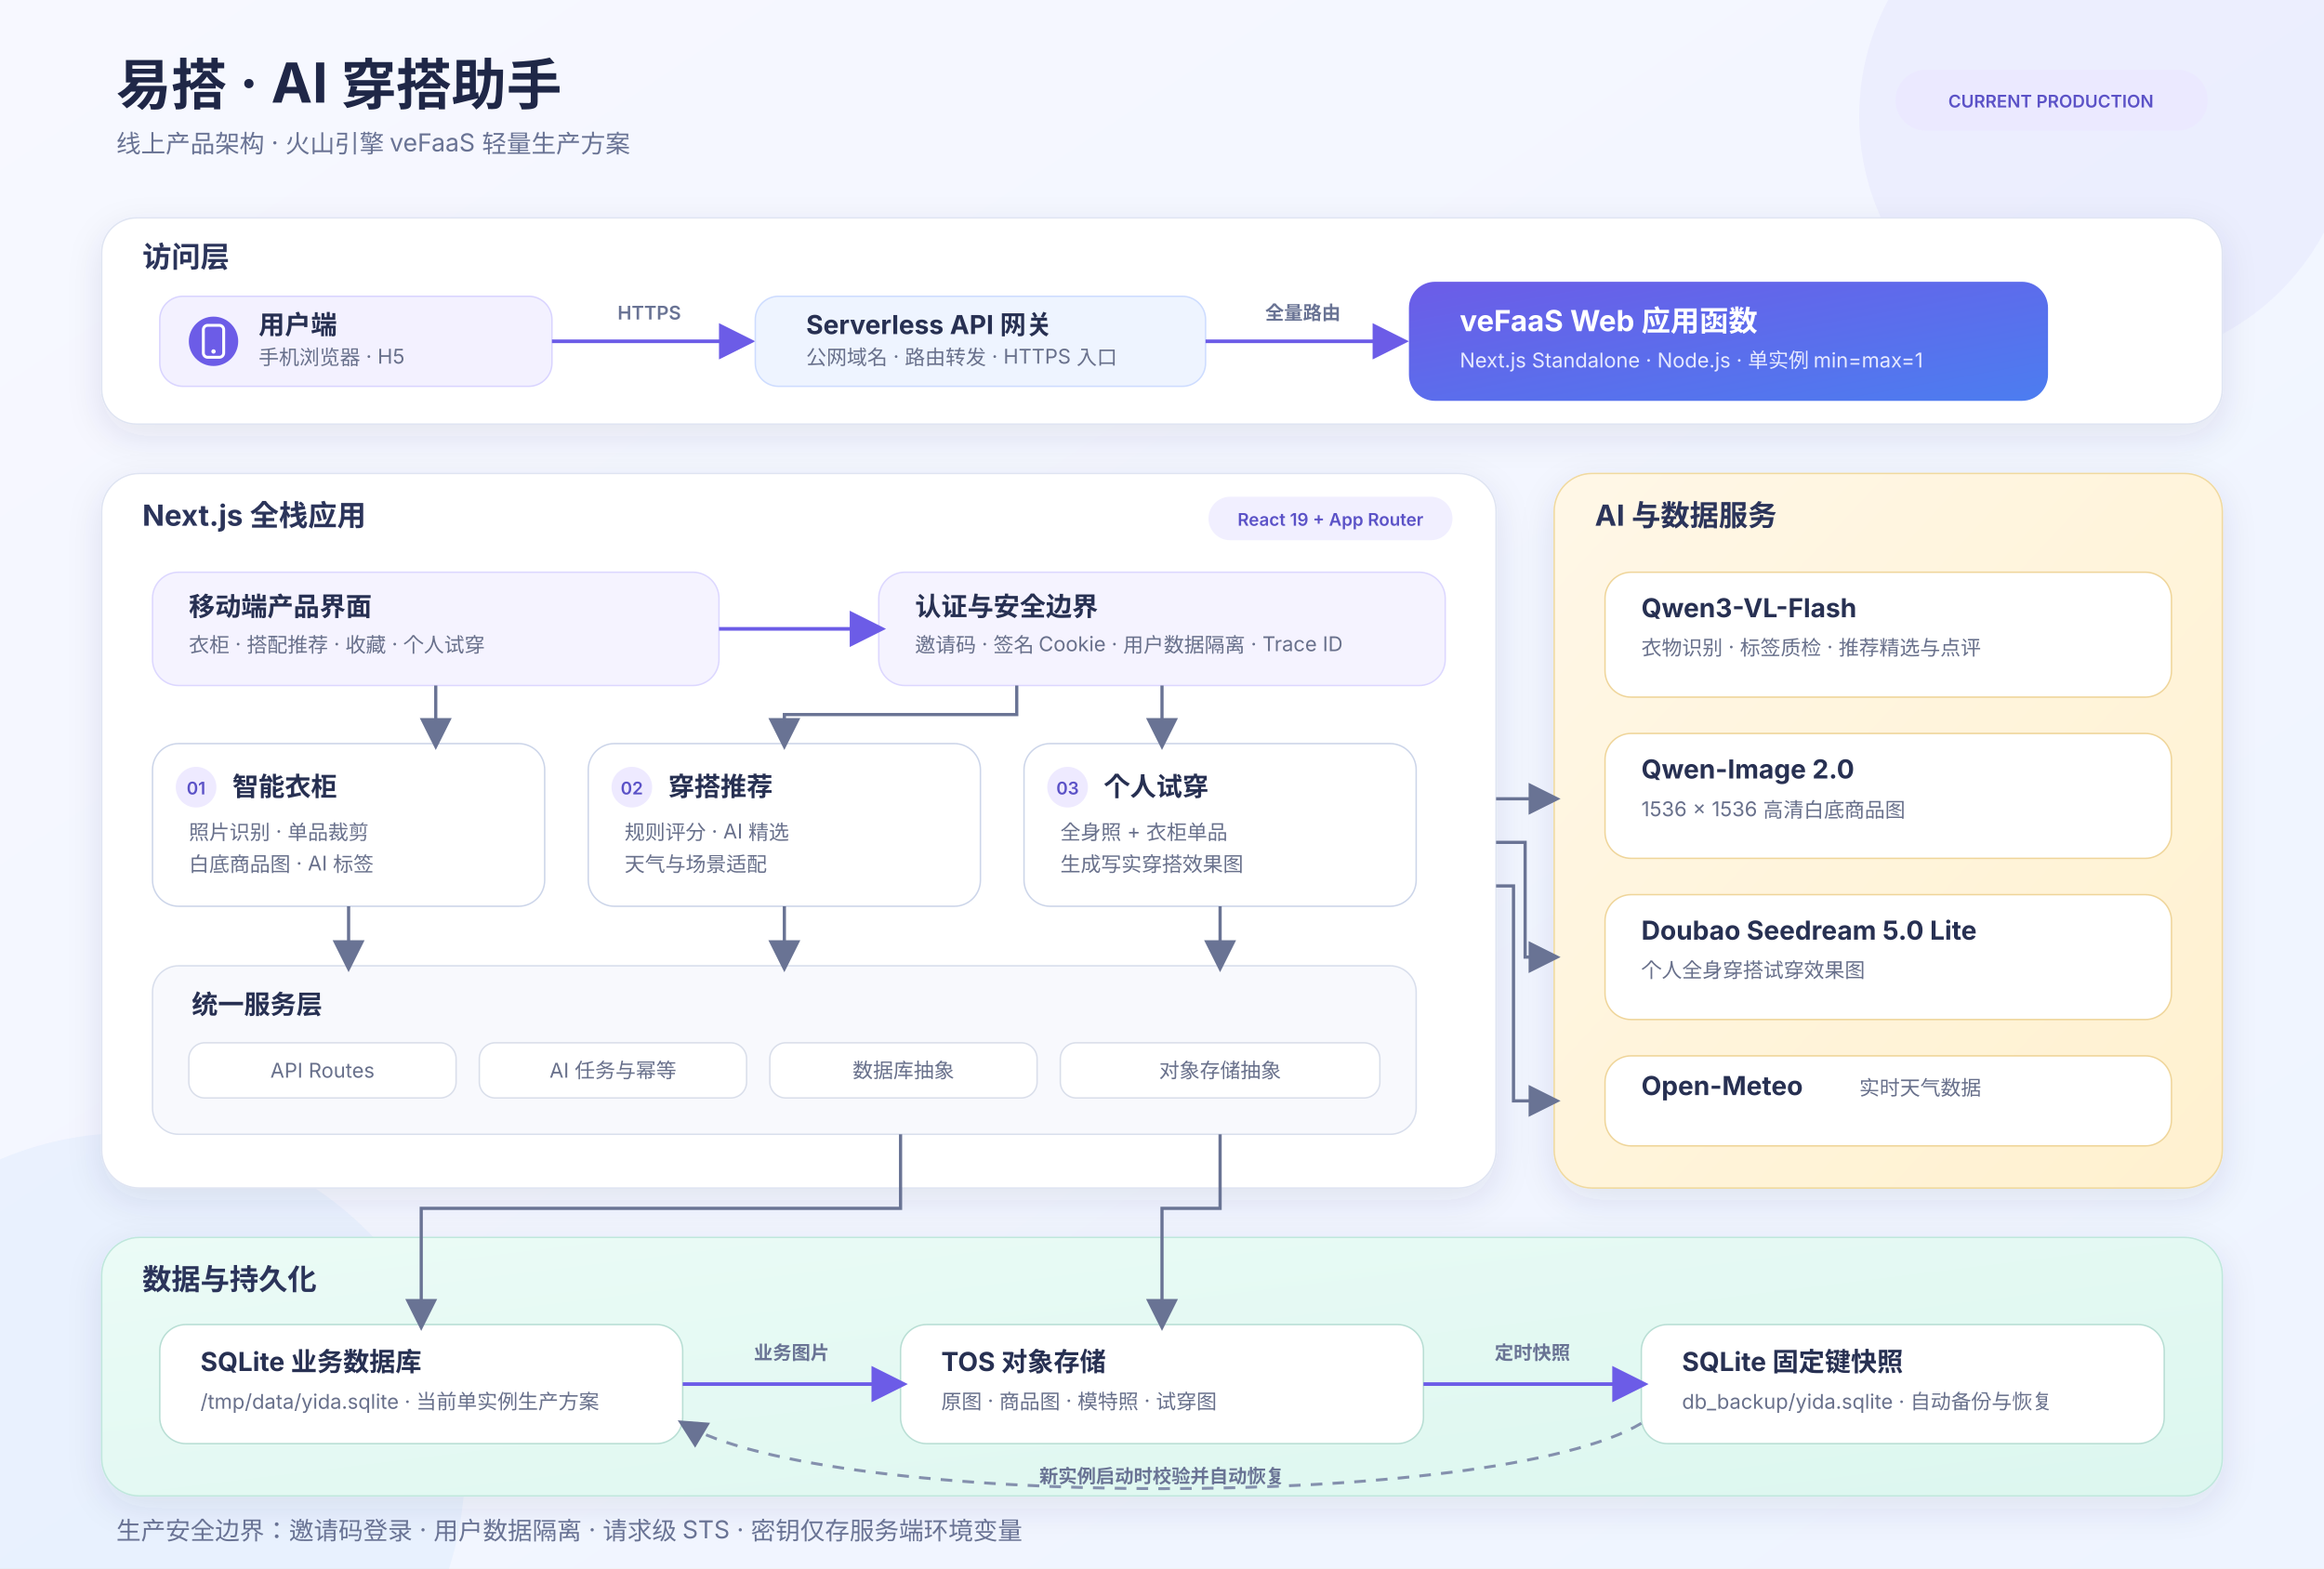
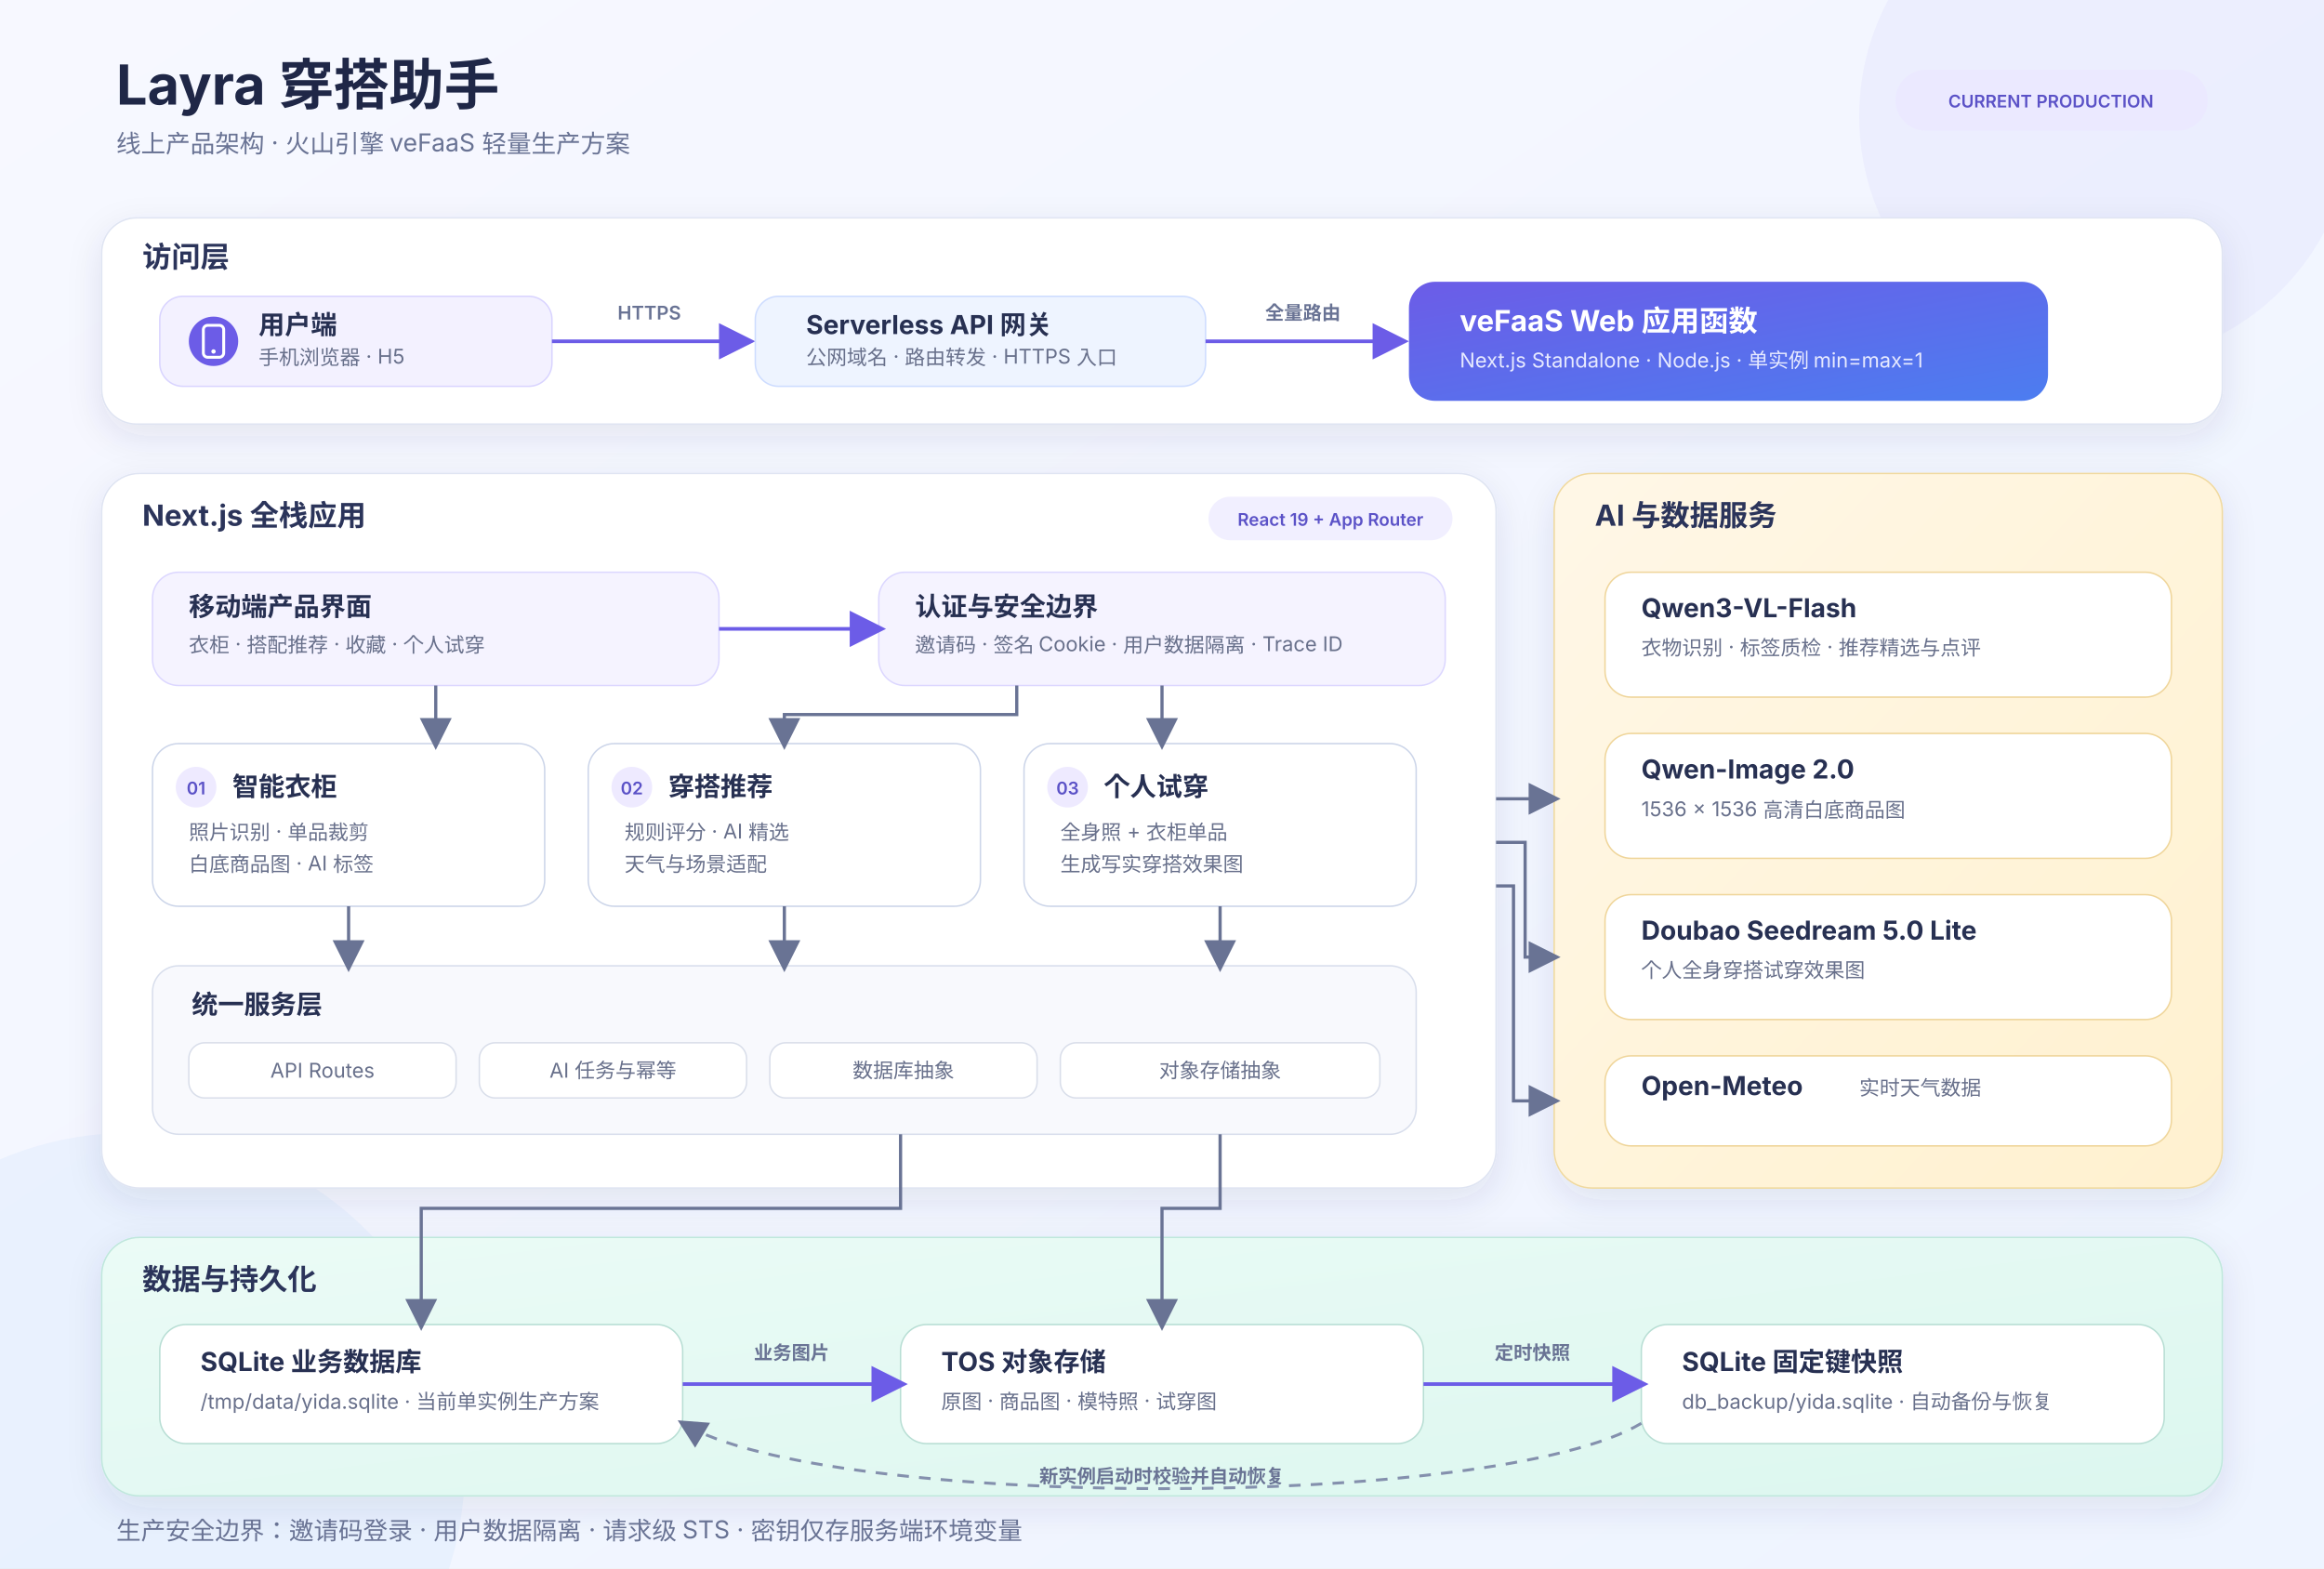
<svg xmlns="http://www.w3.org/2000/svg" width="1600" height="1080" viewBox="0 0 1600 1080" role="img" aria-labelledby="title desc">
  <defs>
    <linearGradient id="bg" x1="0" y1="0" x2="1" y2="1">
      <stop offset="0" stop-color="#f7f8ff" />
      <stop offset="1" stop-color="#eef4ff" />
    </linearGradient>
    <linearGradient id="brand" x1="0" y1="0" x2="1" y2="1">
      <stop offset="0" stop-color="#6c5ce7" />
      <stop offset="1" stop-color="#4c7df0" />
    </linearGradient>
    <linearGradient id="ai" x1="0" y1="0" x2="1" y2="1">
      <stop offset="0" stop-color="#fff7e7" />
      <stop offset="1" stop-color="#fff1cf" />
    </linearGradient>
    <linearGradient id="data" x1="0" y1="0" x2="1" y2="1">
      <stop offset="0" stop-color="#ebfbf6" />
      <stop offset="1" stop-color="#dcf7ef" />
    </linearGradient>
    <filter id="shadow" x="-20%" y="-20%" width="140%" height="150%">
      <feDropShadow dx="0" dy="8" stdDeviation="12" flood-color="#29335c" flood-opacity="0.10" />
    </filter>
    <marker id="arrow" markerWidth="10" markerHeight="10" refX="8" refY="5" orient="auto" markerUnits="strokeWidth">
      <path d="M0,0 L10,5 L0,10 z" fill="#697394" />
    </marker>
    <marker id="arrowPurple" markerWidth="10" markerHeight="10" refX="8" refY="5" orient="auto" markerUnits="strokeWidth">
      <path d="M0,0 L10,5 L0,10 z" fill="#6c5ce7" />
    </marker>
    <style>
      .title { font: 700 38px -apple-system, BlinkMacSystemFont, "Segoe UI", "PingFang SC", "Microsoft YaHei", sans-serif; fill: #1f2747; }
      .subtitle { font: 400 17px -apple-system, BlinkMacSystemFont, "Segoe UI", "PingFang SC", "Microsoft YaHei", sans-serif; fill: #697394; }
      .section { font: 700 20px -apple-system, BlinkMacSystemFont, "Segoe UI", "PingFang SC", "Microsoft YaHei", sans-serif; fill: #2b345a; }
      .card-title { font: 700 18px -apple-system, BlinkMacSystemFont, "Segoe UI", "PingFang SC", "Microsoft YaHei", sans-serif; fill: #273052; }
      .card-body { font: 400 14px -apple-system, BlinkMacSystemFont, "Segoe UI", "PingFang SC", "Microsoft YaHei", sans-serif; fill: #68708b; }
      .inverse-title { font: 700 20px -apple-system, BlinkMacSystemFont, "Segoe UI", "PingFang SC", "Microsoft YaHei", sans-serif; fill: #ffffff; }
      .inverse-body { font: 400 14px -apple-system, BlinkMacSystemFont, "Segoe UI", "PingFang SC", "Microsoft YaHei", sans-serif; fill: #e7eaff; }
      .label { font: 600 13px -apple-system, BlinkMacSystemFont, "Segoe UI", "PingFang SC", "Microsoft YaHei", sans-serif; fill: #697394; }
      .pill { font: 600 12px -apple-system, BlinkMacSystemFont, "Segoe UI", "PingFang SC", "Microsoft YaHei", sans-serif; fill: #5b52c7; }
      .line { fill: none; stroke: #697394; stroke-width: 2.2; marker-end: url(#arrow); }
      .line-brand { fill: none; stroke: #6c5ce7; stroke-width: 2.5; marker-end: url(#arrowPurple); }
      .line-dash { fill: none; stroke: #8490ad; stroke-width: 2; stroke-dasharray: 8 7; marker-end: url(#arrow); }
    </style>
  </defs>
  <rect width="1600" height="1080" fill="url(#bg)" />
  <circle cx="1450" cy="80" r="170" fill="#8c7cf0" opacity="0.07" />
  <circle cx="90" cy="1010" r="230" fill="#4c9bee" opacity="0.06" />
-   <text x="80" y="72" class="title">易搭 · AI 穿搭助手</text>
+   <text x="80" y="72" class="title">Layra 穿搭助手</text>
  <text x="80" y="105" class="subtitle">线上产品架构 · 火山引擎 veFaaS 轻量生产方案</text>
  <rect x="1305" y="48" width="215" height="42" rx="21" fill="#ebe9ff" />
  <text x="1412" y="74" text-anchor="middle" class="pill">CURRENT PRODUCTION</text>
  <rect x="70" y="150" width="1460" height="142" rx="24" fill="#ffffff" stroke="#dfe4f2" filter="url(#shadow)" />
  <text x="98" y="184" class="section">访问层</text>
  <rect x="110" y="204" width="270" height="62" rx="16" fill="#f3f1ff" stroke="#d9d4ff" />
  <circle cx="147" cy="235" r="17" fill="#6c5ce7" />
  <rect x="140" y="224" width="14" height="22" rx="3" fill="none" stroke="#fff" stroke-width="2" />
  <circle cx="147" cy="242" r="1.5" fill="#fff" />
  <text x="178" y="230" class="card-title">用户端</text>
  <text x="178" y="251" class="card-body">手机浏览器 · H5</text>
  <path d="M380 235 H515" class="line-brand" />
  <text x="447" y="220" text-anchor="middle" class="label">HTTPS</text>
  <rect x="520" y="204" width="310" height="62" rx="16" fill="#eef4ff" stroke="#cddcff" />
  <text x="555" y="230" class="card-title">Serverless API 网关</text>
  <text x="555" y="251" class="card-body">公网域名 · 路由转发 · HTTPS 入口</text>
  <path d="M830 235 H965" class="line-brand" />
  <text x="897" y="220" text-anchor="middle" class="label">全量路由</text>
  <rect x="970" y="194" width="440" height="82" rx="18" fill="url(#brand)" />
  <text x="1005" y="228" class="inverse-title">veFaaS Web 应用函数</text>
  <text x="1005" y="253" class="inverse-body">Next.js Standalone · Node.js · 单实例 min=max=1</text>
  <rect x="70" y="326" width="960" height="492" rx="26" fill="#ffffff" stroke="#dfe4f2" filter="url(#shadow)" />
  <text x="98" y="362" class="section">Next.js 全栈应用</text>
  <rect x="832" y="342" width="168" height="30" rx="15" fill="#f1efff" />
  <text x="916" y="362" text-anchor="middle" class="pill">React 19 + App Router</text>
  <rect x="105" y="394" width="390" height="78" rx="18" fill="#f5f3ff" stroke="#dcd7ff" />
  <text x="130" y="424" class="card-title">移动端产品界面</text>
  <text x="130" y="449" class="card-body">衣柜 · 搭配推荐 · 收藏 · 个人试穿</text>
  <rect x="605" y="394" width="390" height="78" rx="18" fill="#f5f3ff" stroke="#dcd7ff" />
  <text x="630" y="424" class="card-title">认证与安全边界</text>
  <text x="630" y="449" class="card-body">邀请码 · 签名 Cookie · 用户数据隔离 · Trace ID</text>
  <path d="M495 433 H605" class="line-brand" />
  <rect x="105" y="512" width="270" height="112" rx="18" fill="#ffffff" stroke="#ccd5e9" />
  <circle cx="135" cy="542" r="14" fill="#eeeaff" />
  <text x="135" y="547" text-anchor="middle" class="pill">01</text>
  <text x="160" y="548" class="card-title">智能衣柜</text>
  <text x="130" y="578" class="card-body">照片识别 · 单品裁剪</text>
  <text x="130" y="600" class="card-body">白底商品图 · AI 标签</text>
  <rect x="405" y="512" width="270" height="112" rx="18" fill="#ffffff" stroke="#ccd5e9" />
  <circle cx="435" cy="542" r="14" fill="#eeeaff" />
  <text x="435" y="547" text-anchor="middle" class="pill">02</text>
  <text x="460" y="548" class="card-title">穿搭推荐</text>
  <text x="430" y="578" class="card-body">规则评分 · AI 精选</text>
  <text x="430" y="600" class="card-body">天气与场景适配</text>
  <rect x="705" y="512" width="270" height="112" rx="18" fill="#ffffff" stroke="#ccd5e9" />
  <circle cx="735" cy="542" r="14" fill="#eeeaff" />
  <text x="735" y="547" text-anchor="middle" class="pill">03</text>
  <text x="760" y="548" class="card-title">个人试穿</text>
  <text x="730" y="578" class="card-body">全身照 + 衣柜单品</text>
  <text x="730" y="600" class="card-body">生成写实穿搭效果图</text>
  <path d="M300 472 V512" class="line" />
  <path d="M700 472 V492 H540 V512" class="line" />
  <path d="M800 472 V512" class="line" />
  <rect x="105" y="665" width="870" height="116" rx="18" fill="#f8f9fd" stroke="#d8deec" />
  <text x="132" y="698" class="card-title">统一服务层</text>
  <rect x="130" y="718" width="184" height="38" rx="11" fill="#ffffff" stroke="#d9deea" />
  <text x="222" y="742" text-anchor="middle" class="card-body">API Routes</text>
  <rect x="330" y="718" width="184" height="38" rx="11" fill="#ffffff" stroke="#d9deea" />
  <text x="422" y="742" text-anchor="middle" class="card-body">AI 任务与幂等</text>
  <rect x="530" y="718" width="184" height="38" rx="11" fill="#ffffff" stroke="#d9deea" />
  <text x="622" y="742" text-anchor="middle" class="card-body">数据库抽象</text>
  <rect x="730" y="718" width="220" height="38" rx="11" fill="#ffffff" stroke="#d9deea" />
  <text x="840" y="742" text-anchor="middle" class="card-body">对象存储抽象</text>
  <path d="M240 624 V665" class="line" />
  <path d="M540 624 V665" class="line" />
  <path d="M840 624 V665" class="line" />
  <rect x="1070" y="326" width="460" height="492" rx="26" fill="url(#ai)" stroke="#f0d99f" filter="url(#shadow)" />
  <text x="1098" y="362" class="section">AI 与数据服务</text>
  <rect x="1105" y="394" width="390" height="86" rx="18" fill="#ffffff" stroke="#efd59a" />
  <text x="1130" y="425" class="card-title">Qwen3-VL-Flash</text>
  <text x="1130" y="451" class="card-body">衣物识别 · 标签质检 · 推荐精选与点评</text>
  <rect x="1105" y="505" width="390" height="86" rx="18" fill="#ffffff" stroke="#efd59a" />
  <text x="1130" y="536" class="card-title">Qwen-Image 2.0</text>
  <text x="1130" y="562" class="card-body">1536 × 1536 高清白底商品图</text>
  <rect x="1105" y="616" width="390" height="86" rx="18" fill="#ffffff" stroke="#efd59a" />
  <text x="1130" y="647" class="card-title">Doubao Seedream 5.0 Lite</text>
  <text x="1130" y="673" class="card-body">个人全身穿搭试穿效果图</text>
  <rect x="1105" y="727" width="390" height="62" rx="18" fill="#ffffff" stroke="#efd59a" />
  <text x="1130" y="754" class="card-title">Open-Meteo</text>
  <text x="1280" y="754" class="card-body">实时天气数据</text>
  <path d="M1030 550 H1070" class="line" />
  <path d="M1030 580 H1050 V659 H1070" class="line" />
  <path d="M1030 610 H1042 V758 H1070" class="line" />
  <rect x="70" y="852" width="1460" height="178" rx="26" fill="url(#data)" stroke="#bfe7dc" filter="url(#shadow)" />
  <text x="98" y="888" class="section">数据与持久化</text>
  <rect x="110" y="912" width="360" height="82" rx="18" fill="#ffffff" stroke="#b8ded4" />
  <text x="138" y="944" class="card-title">SQLite 业务数据库</text>
  <text x="138" y="970" class="card-body">/tmp/data/yida.sqlite · 当前单实例生产方案</text>
  <rect x="620" y="912" width="360" height="82" rx="18" fill="#ffffff" stroke="#b8ded4" />
  <text x="648" y="944" class="card-title">TOS 对象存储</text>
  <text x="648" y="970" class="card-body">原图 · 商品图 · 模特照 · 试穿图</text>
  <rect x="1130" y="912" width="360" height="82" rx="18" fill="#ffffff" stroke="#b8ded4" />
  <text x="1158" y="944" class="card-title">SQLite 固定键快照</text>
  <text x="1158" y="970" class="card-body">db_backup/yida.sqlite · 自动备份与恢复</text>
  <path d="M470 953 H620" class="line-brand" />
  <text x="545" y="936" text-anchor="middle" class="label">业务图片</text>
  <path d="M980 953 H1130" class="line-brand" />
  <text x="1055" y="936" text-anchor="middle" class="label">定时快照</text>
  <path d="M1130 980 C1030 1040,570 1040,470 980" class="line-dash" />
  <text x="800" y="1021" text-anchor="middle" class="label">新实例启动时校验并自动恢复</text>
  <path d="M620 781 V832 H290 V912" class="line" />
  <path d="M840 781 V832 H800 V912" class="line" />
  <text x="80" y="1060" class="subtitle">生产安全边界：邀请码登录 · 用户数据隔离 · 请求级 STS · 密钥仅存服务端环境变量</text>
</svg>
